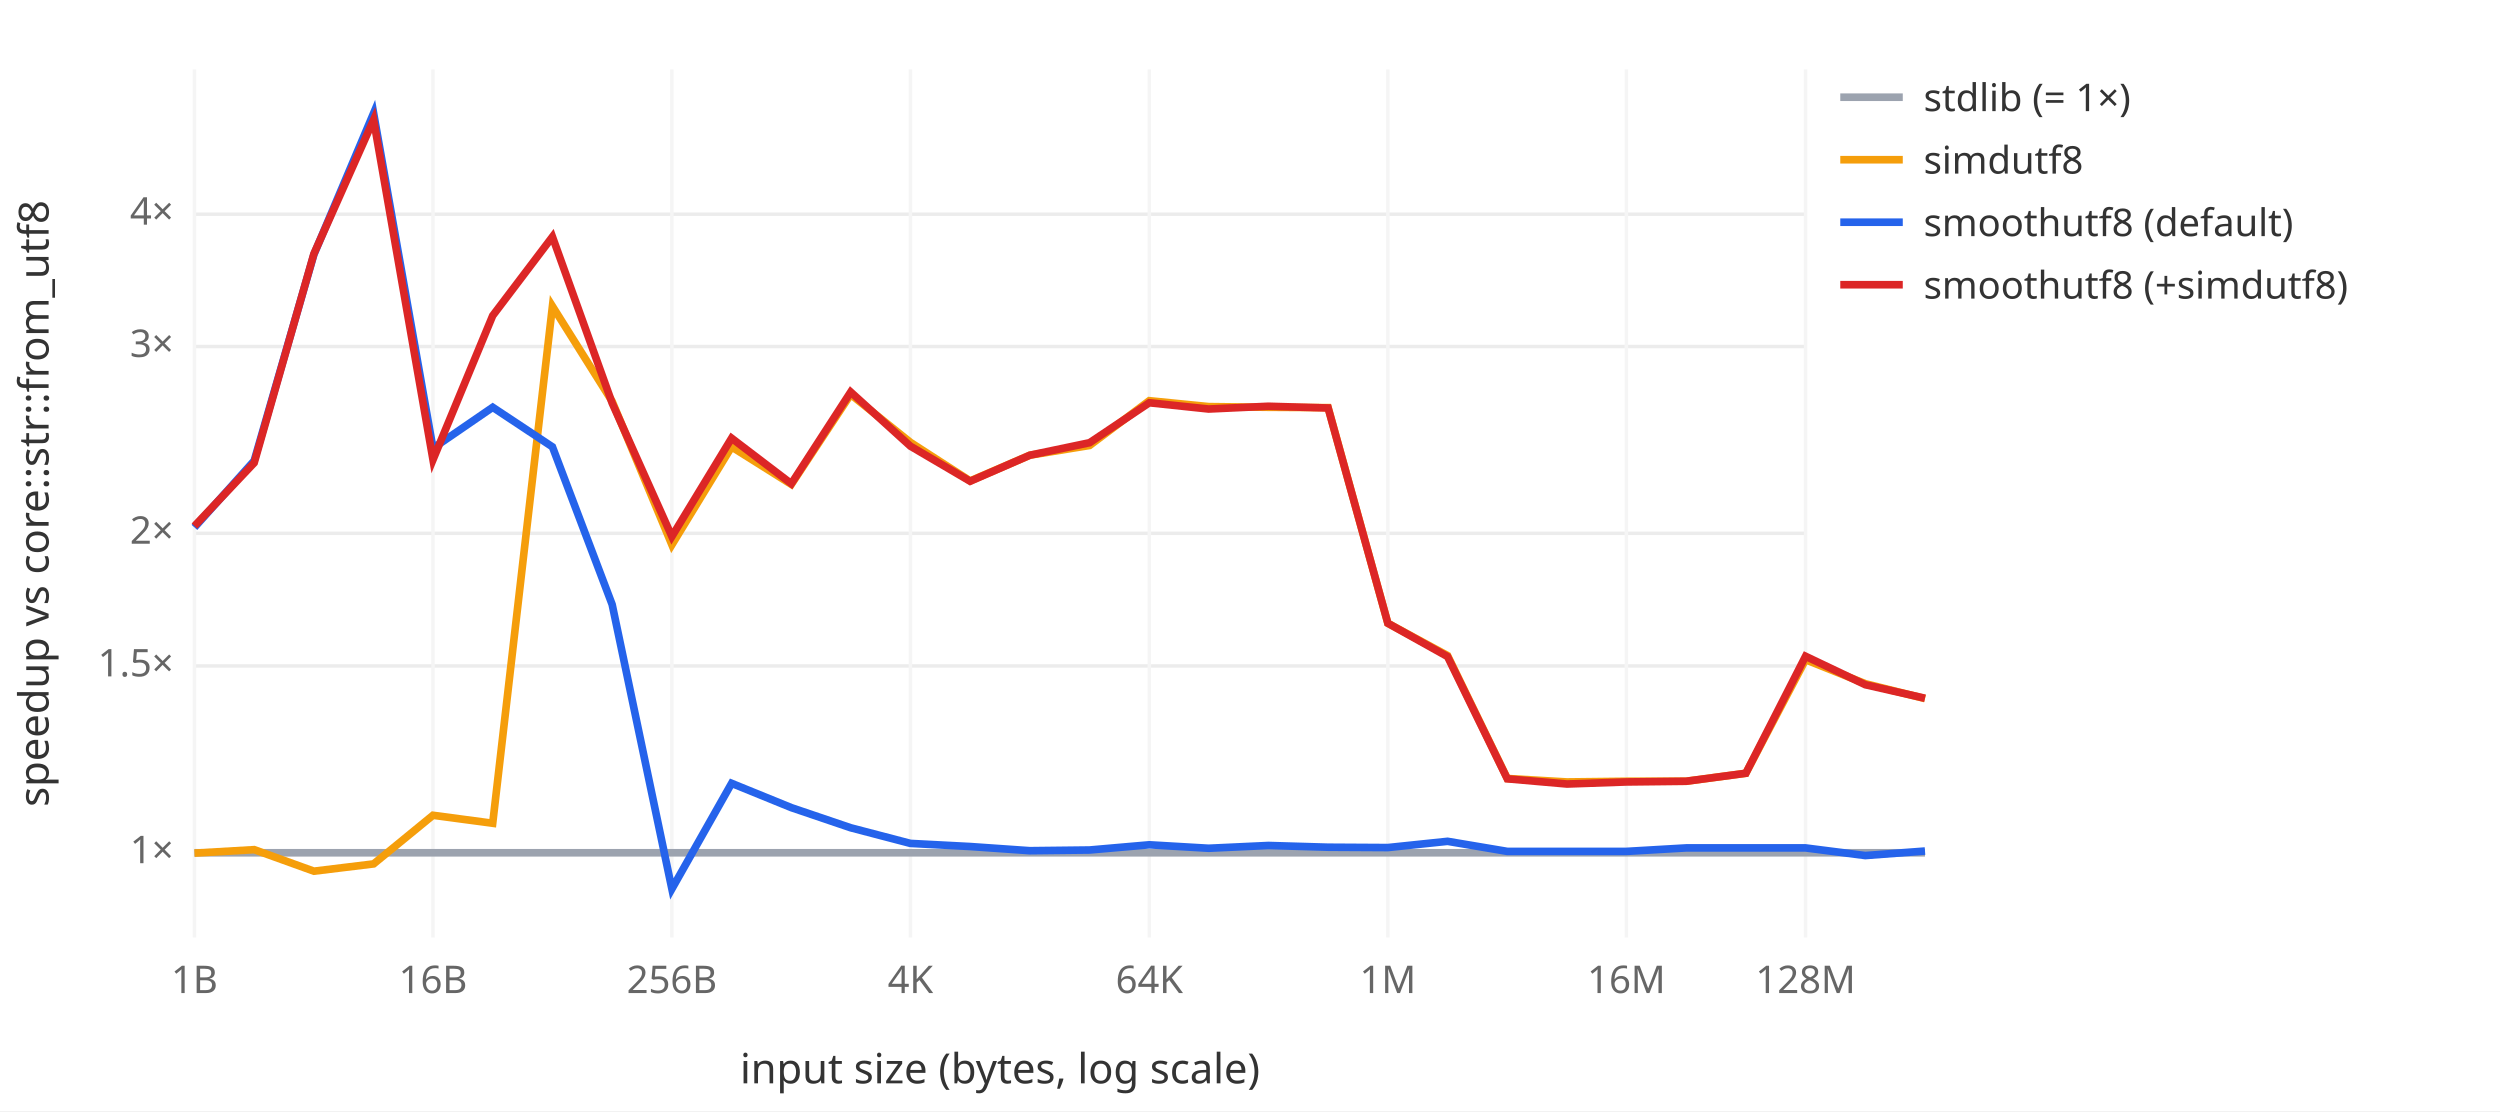
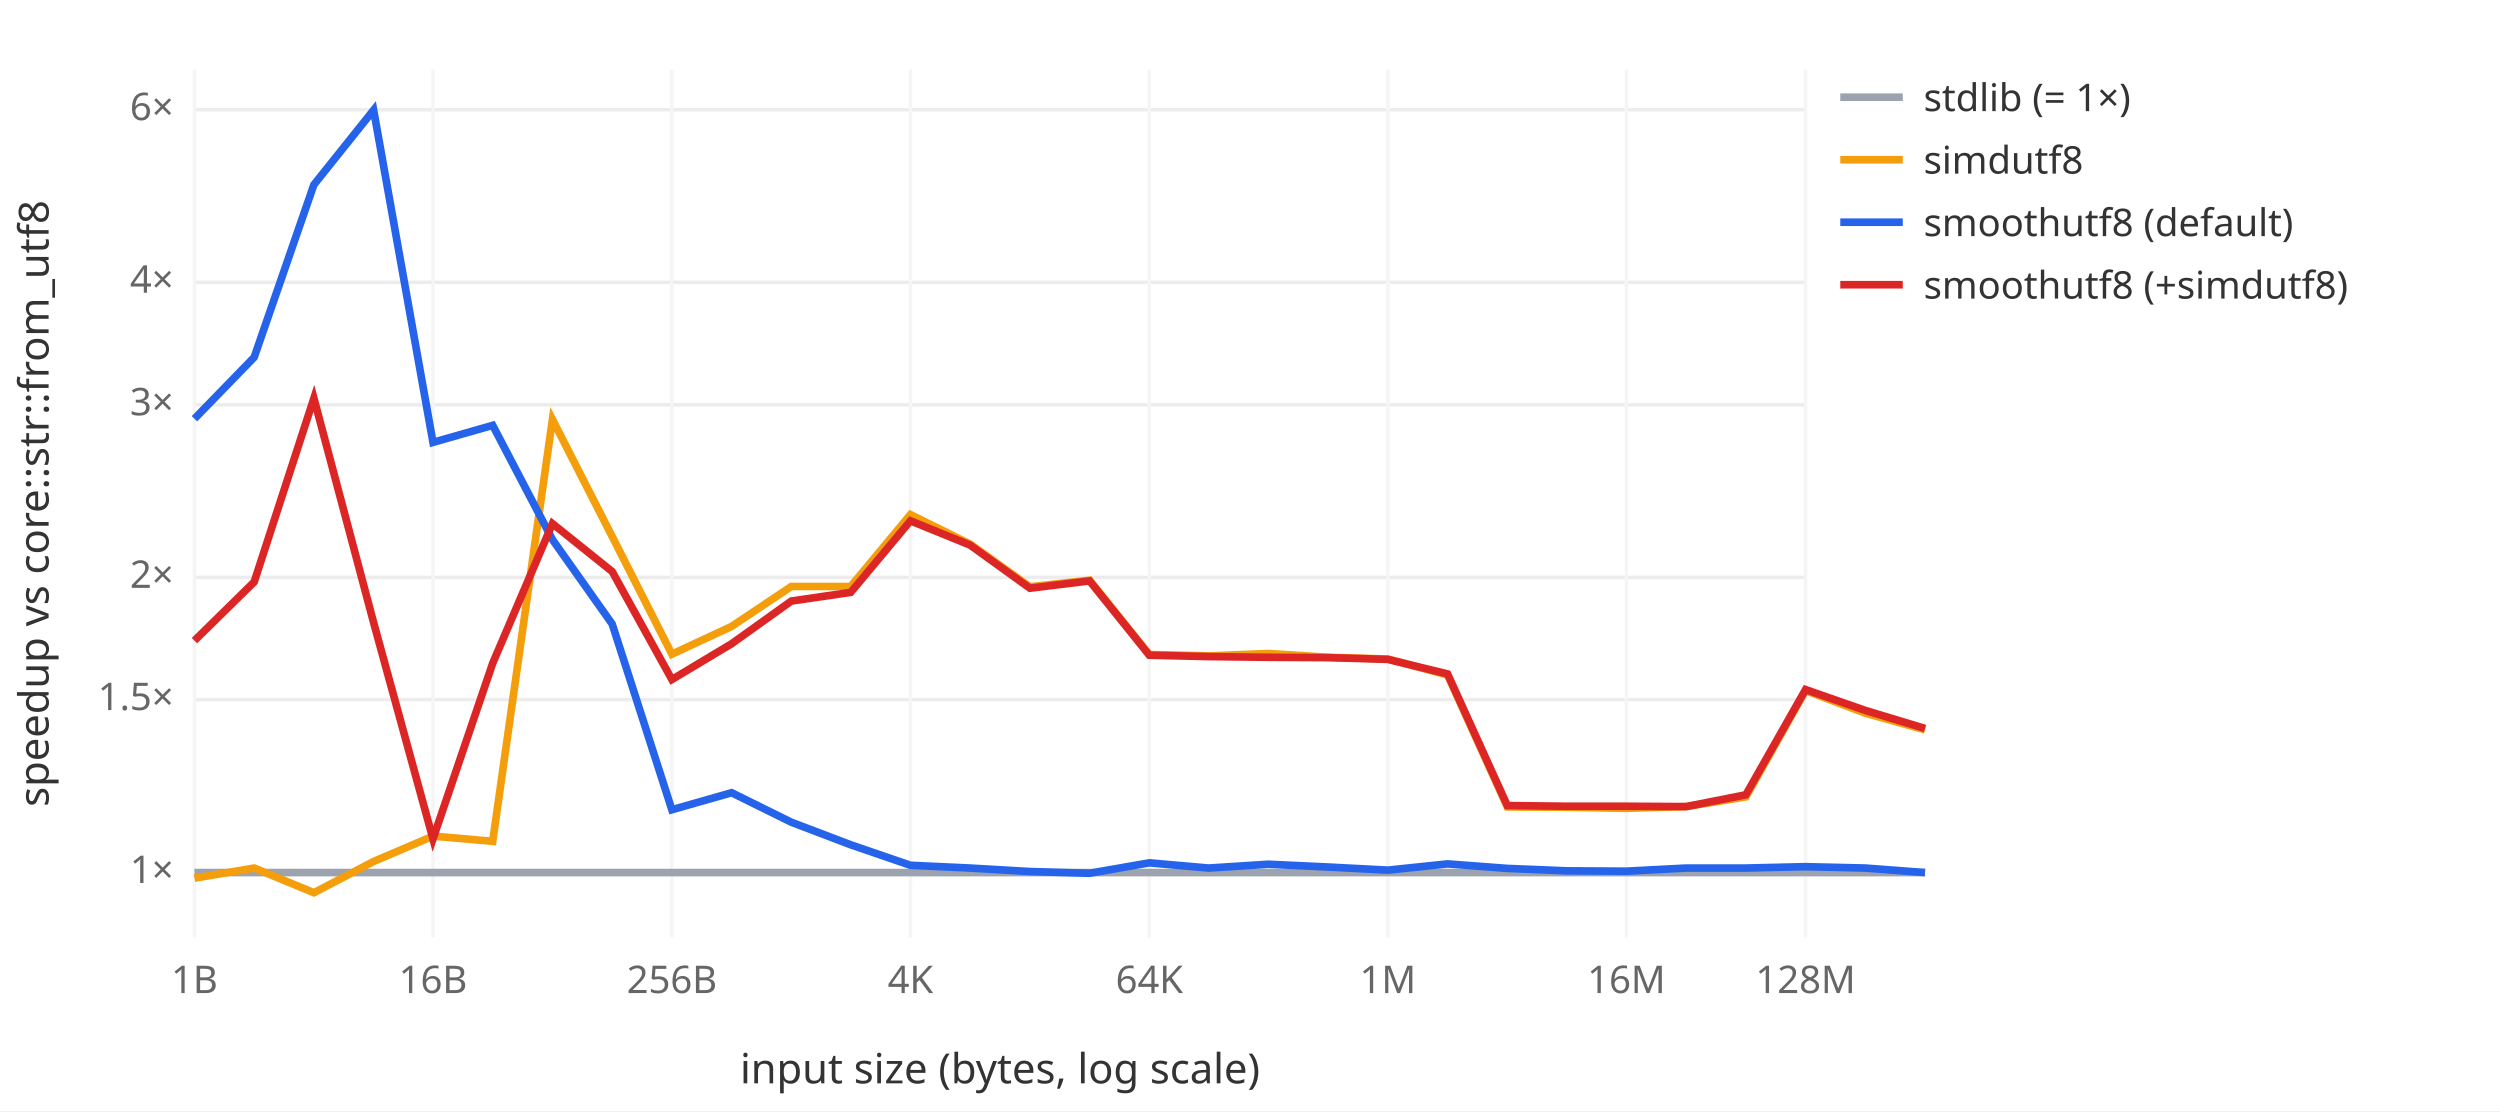
<svg xmlns="http://www.w3.org/2000/svg" width="720" height="320" viewBox="0 0 720 320" font-family="system-ui,sans-serif" font-size="11">
  <rect width="720" height="320" fill="#ffffff" />
-   <line x1="56" y1="245.6" x2="520" y2="245.6" stroke="#374151" stroke-width="1.2" />
-   <text x="50" y="248.6" text-anchor="end" fill="#666">1×</text>
-   <line x1="56" y1="191.8" x2="520" y2="191.8" stroke="#ececec" stroke-width="1" />
-   <text x="50" y="194.8" text-anchor="end" fill="#666">1.5×</text>
-   <line x1="56" y1="153.6" x2="520" y2="153.6" stroke="#ececec" stroke-width="1" />
-   <text x="50" y="156.6" text-anchor="end" fill="#666">2×</text>
-   <line x1="56" y1="99.8" x2="520" y2="99.8" stroke="#ececec" stroke-width="1" />
-   <text x="50" y="102.8" text-anchor="end" fill="#666">3×</text>
-   <line x1="56" y1="61.7" x2="520" y2="61.7" stroke="#ececec" stroke-width="1" />
-   <text x="50" y="64.7" text-anchor="end" fill="#666">4×</text>
+   <line x1="56" y1="251.3" x2="520" y2="251.3" stroke="#374151" stroke-width="1.2" />
+   <text x="50" y="254.3" text-anchor="end" fill="#666">1×</text>
+   <line x1="56" y1="201.5" x2="520" y2="201.5" stroke="#ececec" stroke-width="1" />
+   <text x="50" y="204.5" text-anchor="end" fill="#666">1.5×</text>
+   <line x1="56" y1="166.3" x2="520" y2="166.3" stroke="#ececec" stroke-width="1" />
+   <text x="50" y="169.3" text-anchor="end" fill="#666">2×</text>
+   <line x1="56" y1="116.6" x2="520" y2="116.6" stroke="#ececec" stroke-width="1" />
+   <text x="50" y="119.6" text-anchor="end" fill="#666">3×</text>
+   <line x1="56" y1="81.3" x2="520" y2="81.3" stroke="#ececec" stroke-width="1" />
+   <text x="50" y="84.3" text-anchor="end" fill="#666">4×</text>
+   <line x1="56" y1="31.6" x2="520" y2="31.6" stroke="#ececec" stroke-width="1" />
+   <text x="50" y="34.6" text-anchor="end" fill="#666">6×</text>
  <line x1="56.0" y1="20" x2="56.0" y2="270" stroke="#f5f5f5" stroke-width="1" />
  <text x="56.0" y="286" text-anchor="middle" fill="#666">1B</text>
  <line x1="124.7" y1="20" x2="124.7" y2="270" stroke="#f5f5f5" stroke-width="1" />
  <text x="124.7" y="286" text-anchor="middle" fill="#666">16B</text>
  <line x1="193.5" y1="20" x2="193.5" y2="270" stroke="#f5f5f5" stroke-width="1" />
  <text x="193.5" y="286" text-anchor="middle" fill="#666">256B</text>
  <line x1="262.2" y1="20" x2="262.2" y2="270" stroke="#f5f5f5" stroke-width="1" />
  <text x="262.2" y="286" text-anchor="middle" fill="#666">4K</text>
  <line x1="331.0" y1="20" x2="331.0" y2="270" stroke="#f5f5f5" stroke-width="1" />
  <text x="331.0" y="286" text-anchor="middle" fill="#666">64K</text>
  <line x1="399.7" y1="20" x2="399.7" y2="270" stroke="#f5f5f5" stroke-width="1" />
  <text x="399.7" y="286" text-anchor="middle" fill="#666">1M</text>
  <line x1="468.4" y1="20" x2="468.4" y2="270" stroke="#f5f5f5" stroke-width="1" />
  <text x="468.4" y="286" text-anchor="middle" fill="#666">16M</text>
  <line x1="520.0" y1="20" x2="520.0" y2="270" stroke="#f5f5f5" stroke-width="1" />
  <text x="520.0" y="286" text-anchor="middle" fill="#666">128M</text>
  <text x="288.0" y="312" text-anchor="middle" fill="#333" font-size="12">input size (bytes, log scale)</text>
  <text x="14" y="145.0" text-anchor="middle" fill="#333" font-size="12" transform="rotate(-90 14 145.0)">speedup vs core::str::from_utf8</text>
-   <polyline points="56.0,245.6 73.2,245.6 90.4,245.6 107.6,245.6 124.7,245.6 141.9,245.6 159.1,245.6 176.3,245.6 193.5,245.6 210.7,245.6 227.9,245.6 245.0,245.6 262.2,245.6 279.4,245.6 296.6,245.6 313.8,245.6 331.0,245.6 348.1,245.6 365.3,245.6 382.5,245.6 399.7,245.6 416.9,245.6 434.1,245.6 451.3,245.6 468.4,245.6 485.6,245.6 502.8,245.6 520.0,245.6 537.2,245.6 554.4,245.6" fill="none" stroke="#9ca3af" stroke-width="2.2" />
+   <polyline points="56.0,251.3 73.2,251.3 90.4,251.3 107.6,251.3 124.7,251.3 141.9,251.3 159.1,251.3 176.3,251.3 193.5,251.3 210.7,251.3 227.9,251.3 245.0,251.3 262.2,251.3 279.4,251.3 296.6,251.3 313.8,251.3 331.0,251.3 348.1,251.3 365.3,251.3 382.5,251.3 399.7,251.3 416.9,251.3 434.1,251.3 451.3,251.3 468.4,251.3 485.6,251.3 502.8,251.3 520.0,251.3 537.2,251.3 554.4,251.3" fill="none" stroke="#9ca3af" stroke-width="2.2" />
  <line x1="530" y1="28" x2="548" y2="28" stroke="#9ca3af" stroke-width="2.2" />
  <text x="554" y="32" fill="#333">stdlib (= 1×)</text>
-   <polyline points="56.0,245.7 73.2,244.7 90.4,250.9 107.6,248.8 124.7,234.8 141.9,237.1 159.1,88.2 176.3,115.6 193.5,156.9 210.7,128.7 227.9,139.5 245.0,113.6 262.2,127.4 279.4,138.5 296.6,131.1 313.8,128.3 331.0,115.4 348.1,117.1 365.3,117.3 382.5,117.4 399.7,179.5 416.9,188.8 434.1,224.2 451.3,225.2 468.4,225.0 485.6,225.0 502.8,222.7 520.0,190.0 537.2,196.9 554.4,201.2" fill="none" stroke="#f59e0b" stroke-width="2.2" />
+   <polyline points="56.0,252.9 73.2,250.0 90.4,257.1 107.6,248.1 124.7,240.8 141.9,242.3 159.1,120.8 176.3,154.5 193.5,188.4 210.7,180.4 227.9,168.9 245.0,168.9 262.2,148.2 279.4,156.7 296.6,169.0 313.8,167.1 331.0,188.5 348.1,188.9 365.3,188.2 382.5,189.3 399.7,189.8 416.9,194.4 434.1,232.4 451.3,232.5 468.4,232.8 485.6,232.3 502.8,229.5 520.0,198.9 537.2,205.4 554.4,210.2" fill="none" stroke="#f59e0b" stroke-width="2.2" />
  <line x1="530" y1="46" x2="548" y2="46" stroke="#f59e0b" stroke-width="2.2" />
  <text x="554" y="50" fill="#333">simdutf8</text>
-   <polyline points="56.0,151.9 73.2,132.7 90.4,73.3 107.6,32.6 124.7,129.1 141.9,117.3 159.1,128.7 176.3,174.1 193.5,256.0 210.7,225.6 227.9,232.6 245.0,238.4 262.2,242.9 279.4,243.8 296.6,245.0 313.8,244.8 331.0,243.3 348.1,244.3 365.3,243.5 382.5,244.0 399.7,244.1 416.9,242.3 434.1,245.2 451.3,245.2 468.4,245.2 485.6,244.2 502.8,244.2 520.0,244.2 537.2,246.4 554.4,245.1" fill="none" stroke="#2563eb" stroke-width="2.2" />
+   <polyline points="56.0,120.6 73.2,102.9 90.4,53.2 107.6,31.7 124.7,127.4 141.9,122.5 159.1,155.4 176.3,179.7 193.5,233.2 210.7,228.3 227.9,236.8 245.0,243.3 262.2,249.2 279.4,250.0 296.6,251.0 313.8,251.5 331.0,248.5 348.1,250.0 365.3,248.9 382.5,249.7 399.7,250.6 416.9,248.8 434.1,250.1 451.3,250.8 468.4,250.9 485.6,250.0 502.8,250.0 520.0,249.6 537.2,250.0 554.4,251.3" fill="none" stroke="#2563eb" stroke-width="2.2" />
  <line x1="530" y1="64" x2="548" y2="64" stroke="#2563eb" stroke-width="2.2" />
  <text x="554" y="68" fill="#333">smoothutf8 (default)</text>
-   <polyline points="56.0,151.5 73.2,133.3 90.4,73.1 107.6,34.5 124.7,132.4 141.9,90.9 159.1,68.2 176.3,116.1 193.5,154.5 210.7,126.2 227.9,139.3 245.0,112.9 262.2,128.5 279.4,138.6 296.6,131.1 313.8,127.5 331.0,116.0 348.1,117.8 365.3,117.0 382.5,117.5 399.7,179.5 416.9,189.1 434.1,224.3 451.3,225.8 468.4,225.2 485.6,225.0 502.8,222.7 520.0,189.0 537.2,197.2 554.4,201.1" fill="none" stroke="#dc2626" stroke-width="2.2" />
+   <polyline points="56.0,184.5 73.2,167.6 90.4,114.7 107.6,179.3 124.7,241.6 141.9,191.0 159.1,150.8 176.3,164.6 193.5,195.7 210.7,185.4 227.9,173.1 245.0,170.6 262.2,150.0 279.4,157.0 296.6,169.4 313.8,167.3 331.0,188.7 348.1,189.1 365.3,189.3 382.5,189.4 399.7,189.9 416.9,194.1 434.1,232.0 451.3,232.2 468.4,232.2 485.6,232.3 502.8,228.9 520.0,198.6 537.2,204.6 554.4,209.8" fill="none" stroke="#dc2626" stroke-width="2.2" />
  <line x1="530" y1="82" x2="548" y2="82" stroke="#dc2626" stroke-width="2.2" />
  <text x="554" y="86" fill="#333">smoothutf8 (+simdutf8)</text>
</svg>
